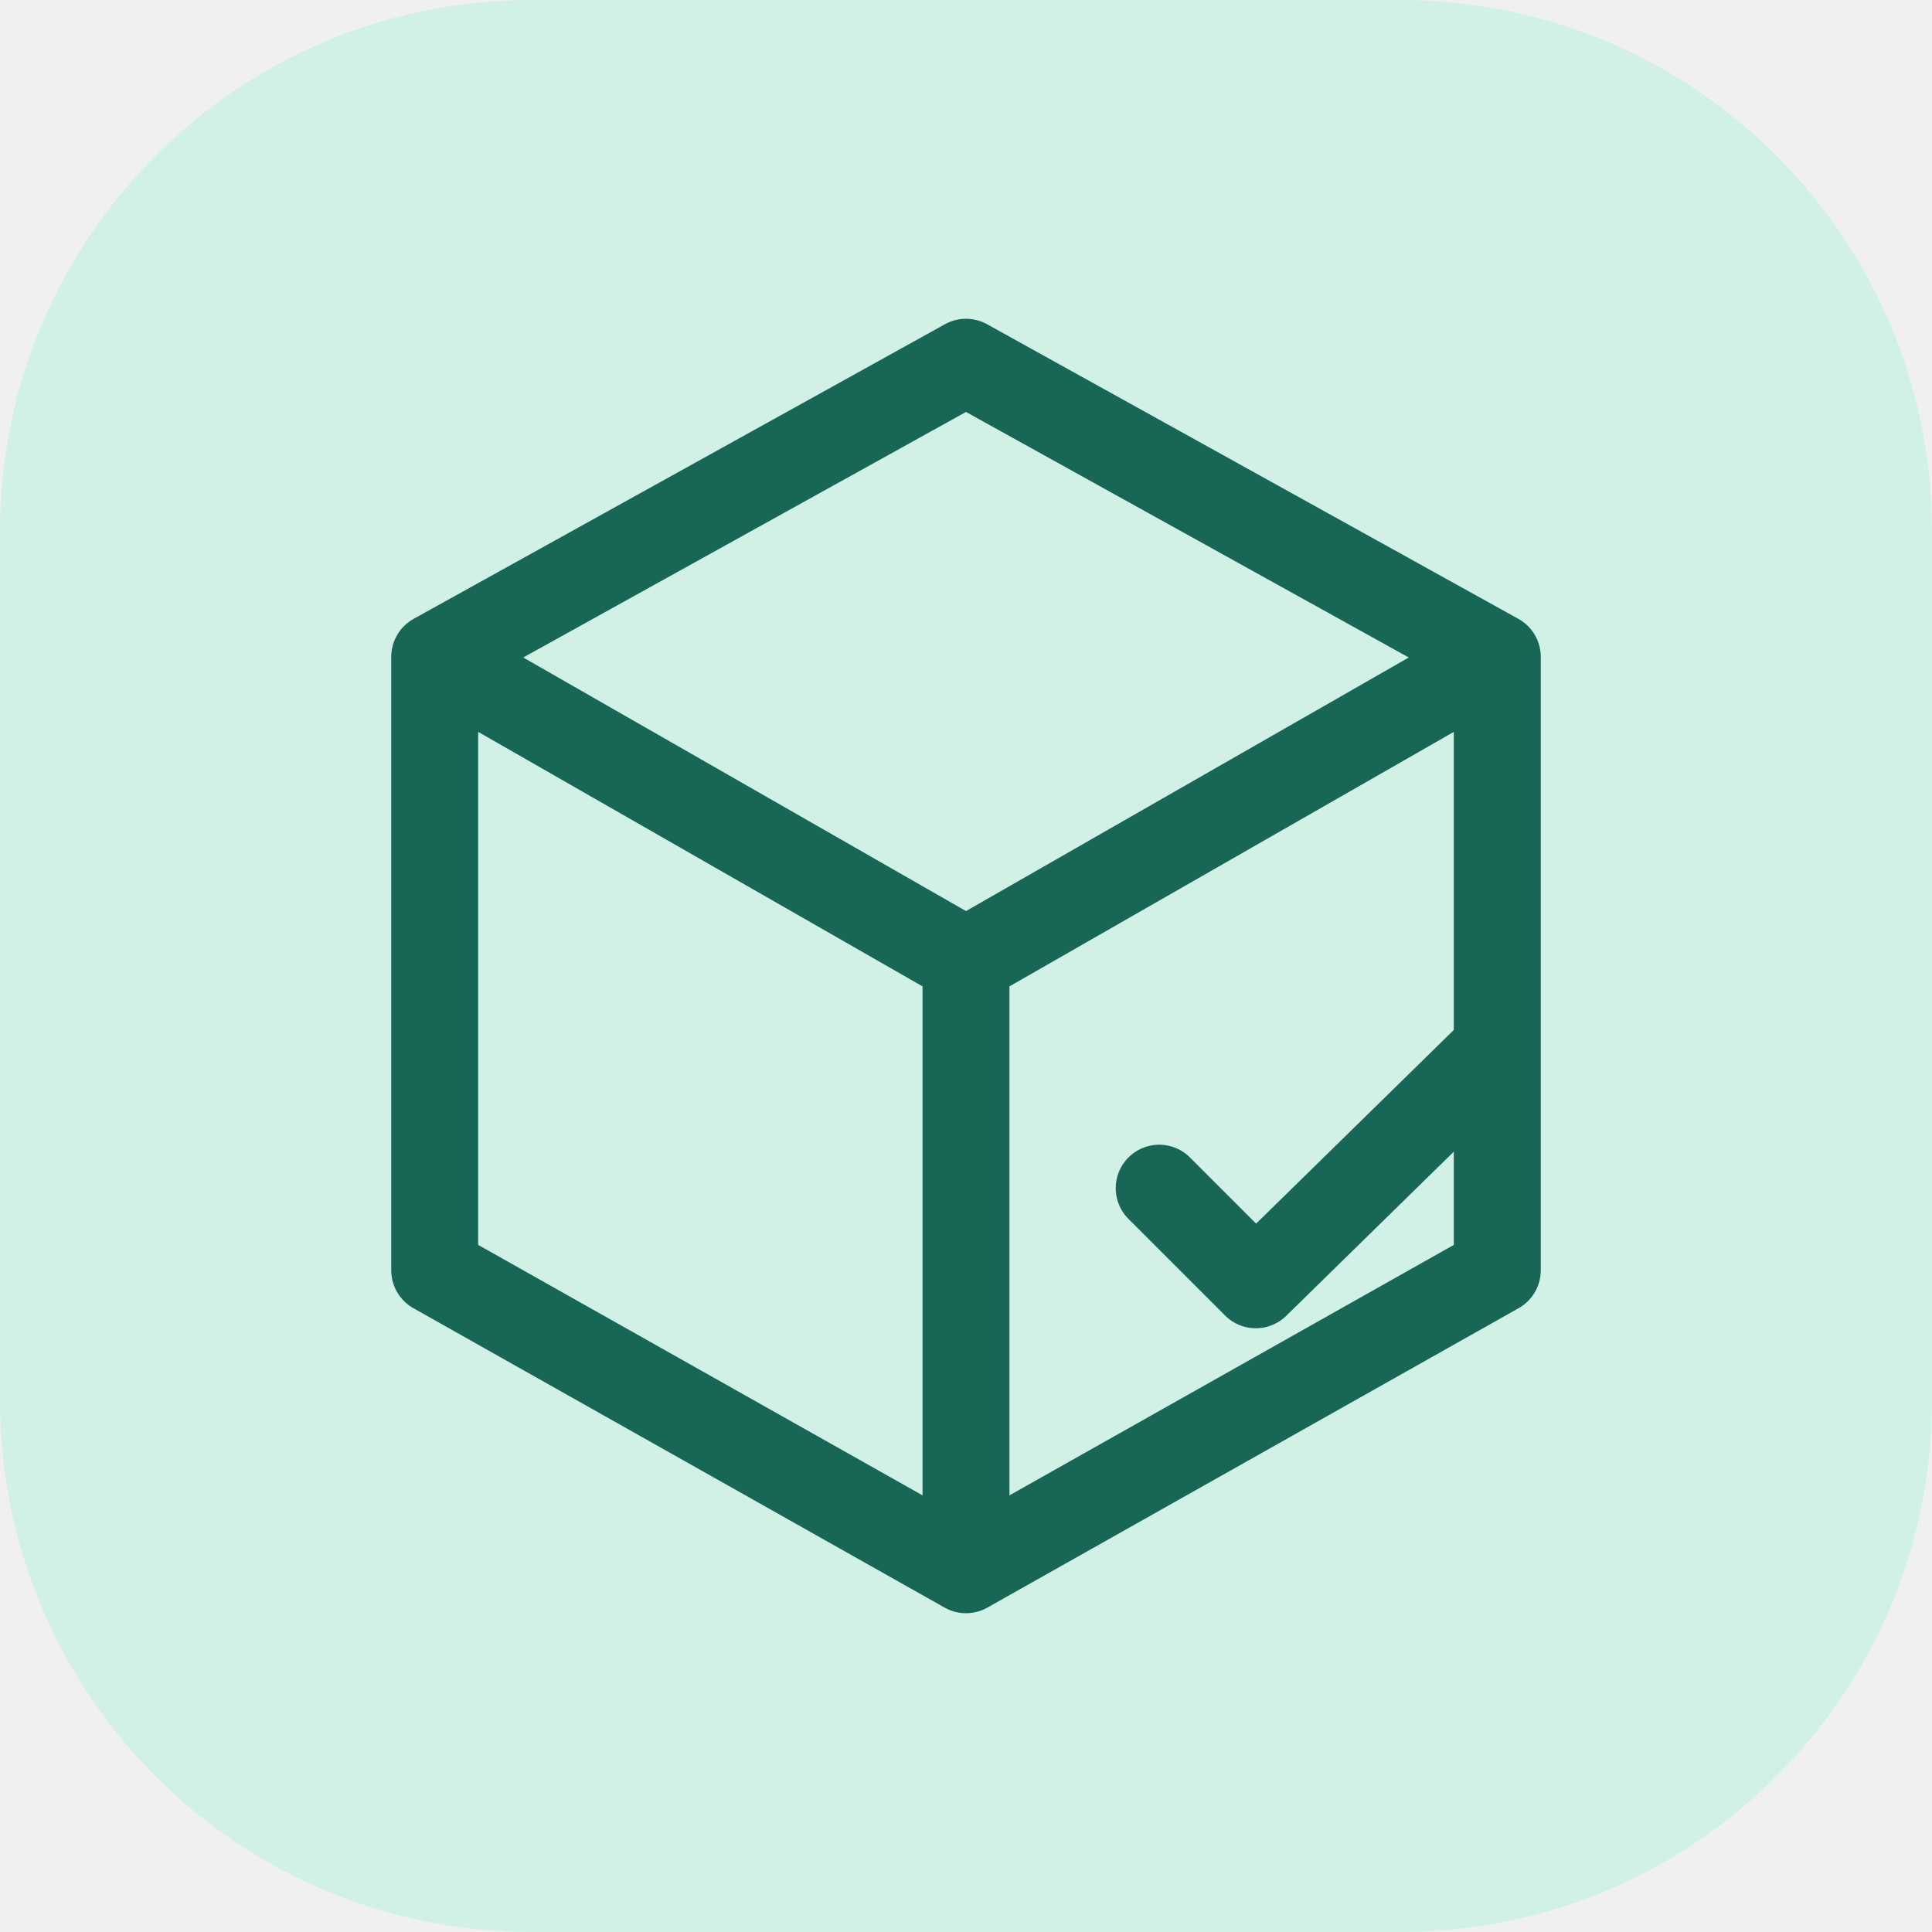
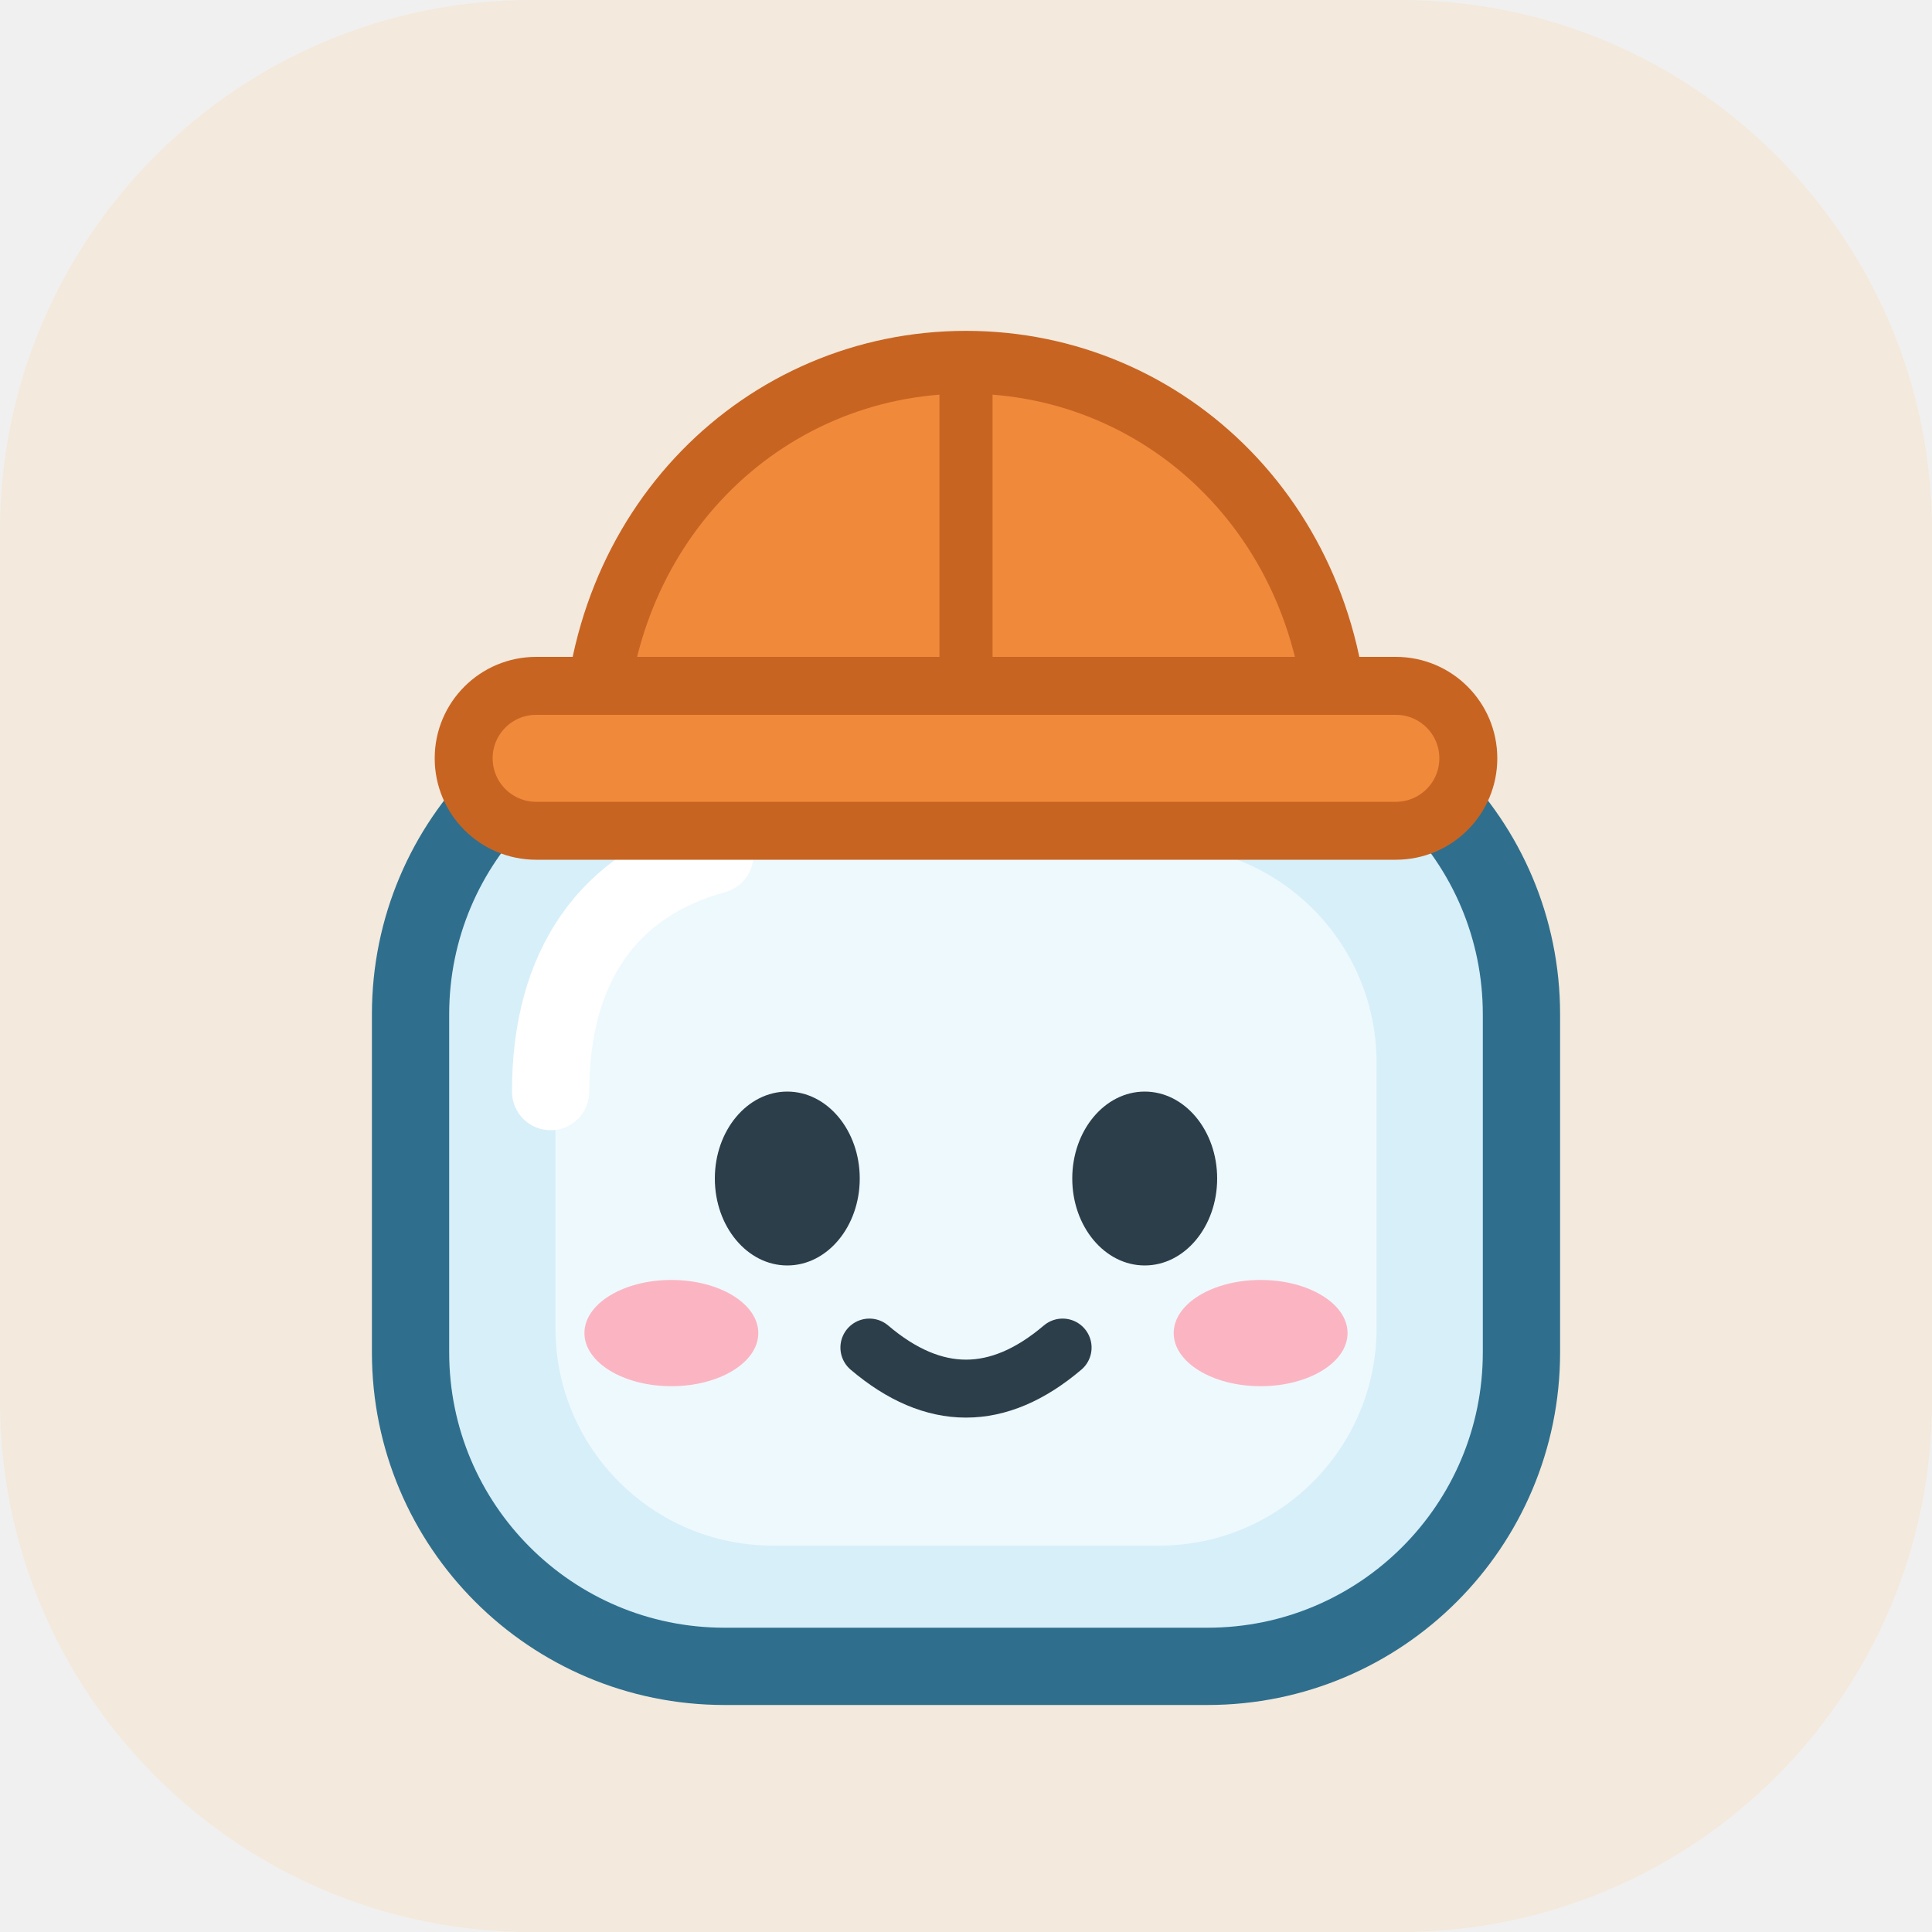
<svg xmlns="http://www.w3.org/2000/svg" width="40" height="40" viewBox="0 0 40 40">
-   <rect x="0" y="0" width="40" height="40" rx="11" fill="#d1f1e7" />
-   <g stroke="#176656" stroke-width="1.8" stroke-linejoin="round" fill="none">
-     <path d="m20 7.5 11 6.1v12.7l-11 6.2-11-6.2V13.6z" />
-     <path d="m9 13.6 11 6.3 11-6.3M20 19.9v12.6" />
-     <path stroke-linecap="round" d="m24 24.6 2 2 4.9-4.8" />
-   </g>
+   <rect width="40" height="40" rx="11" fill="#f3e9dc" />
+   <rect x="8.5" y="14.5" width="23" height="20" rx="6.5" fill="#d7eff9" stroke="#2f6f8d" stroke-width="1.6" />
+   <rect x="11.5" y="17.5" width="17" height="14.5" rx="4.5" fill="#eef9fe" />
+   <path d="M11.4 22.6c0-2.6 1.2-4.3 3.4-4.9" fill="none" stroke="#fff" stroke-width="1.6" stroke-linecap="round" />
+   <ellipse cx="16.3" cy="24.4" rx="1.5" ry="1.8" fill="#2c3e4a" />
+   <ellipse cx="23.7" cy="24.4" rx="1.5" ry="1.8" fill="#2c3e4a" />
+   <ellipse cx="13.9" cy="27.6" rx="1.8" ry="1.1" fill="#ff9fae" opacity=".75" />
+   <ellipse cx="26.1" cy="27.6" rx="1.8" ry="1.1" fill="#ff9fae" opacity=".75" />
+   <path d="M18 27.9q2 1.7 4 0" fill="none" stroke="#2c3e4a" stroke-width="1.2" stroke-linecap="round" />
+   <path d="M12.3 15.6c0-4.7 3.5-8.1 7.7-8.1s7.7 3.4 7.7 8.1z" fill="#f08a3a" stroke="#c86422" stroke-width="1.3" stroke-linejoin="round" />
+   <path d="M20 7.5v8" stroke="#c86422" stroke-width="1.1" />
+   <rect x="9.6" y="14.2" width="20.8" height="3" rx="1.5" fill="#f08a3a" stroke="#c86422" stroke-width="1.2" />
</svg>
